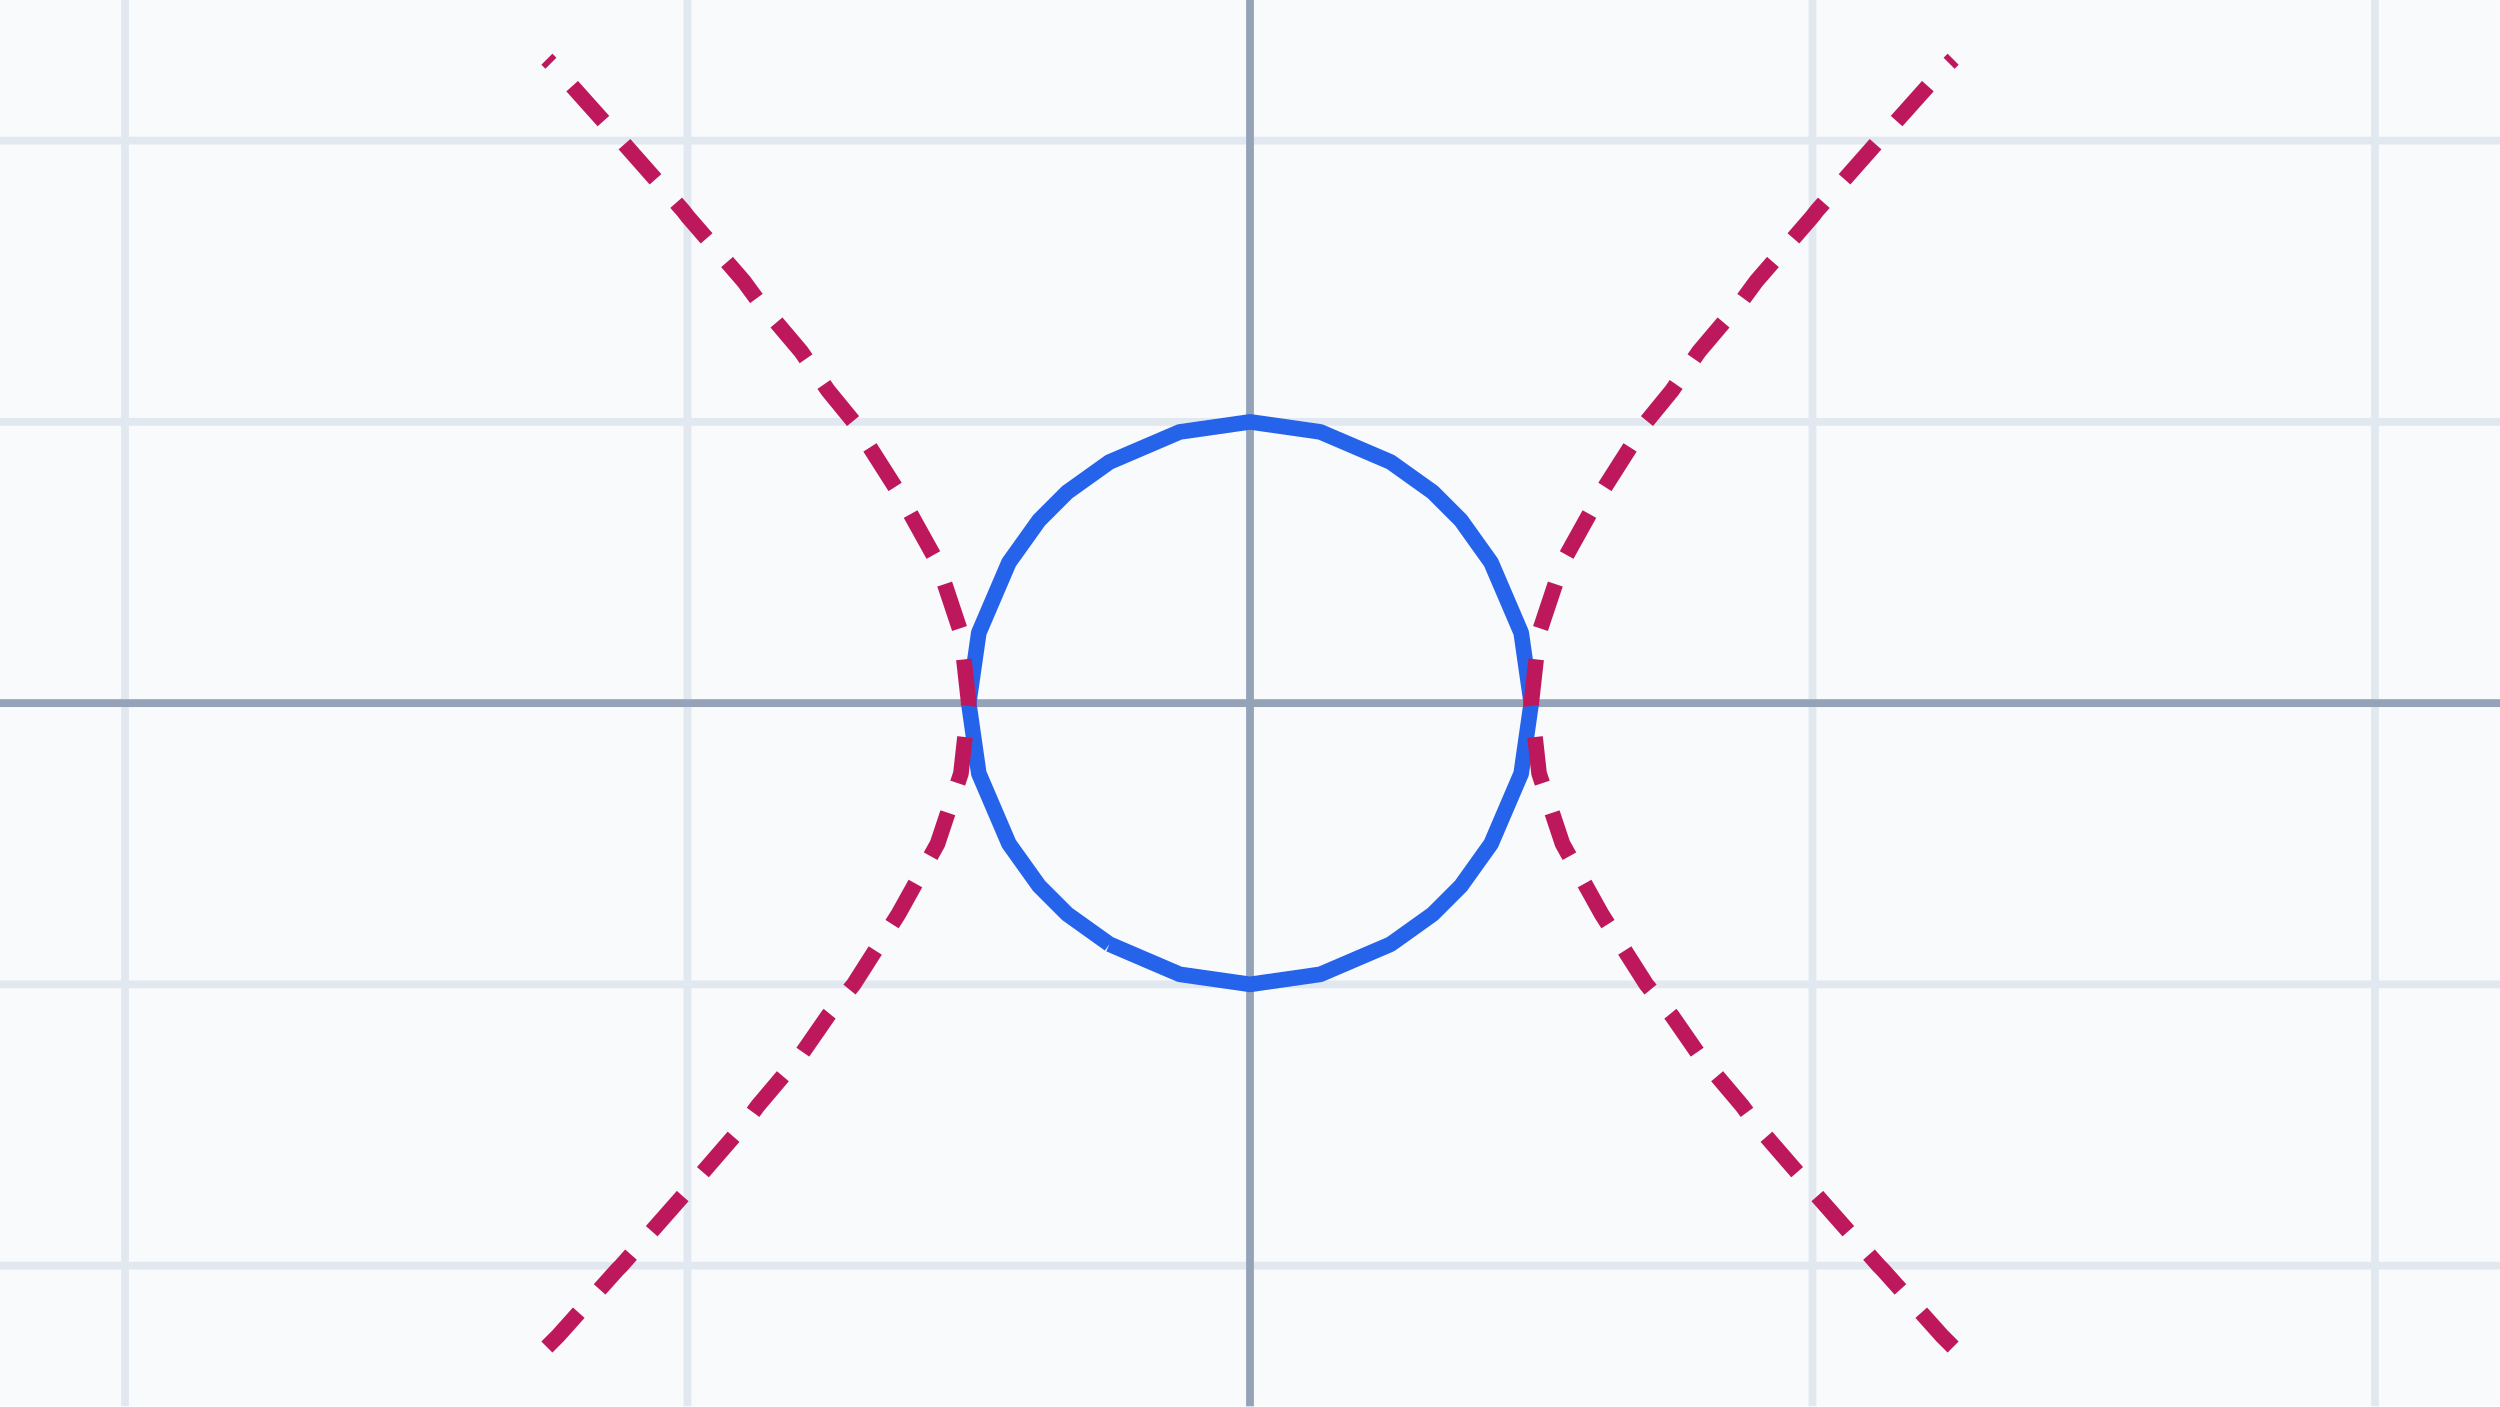
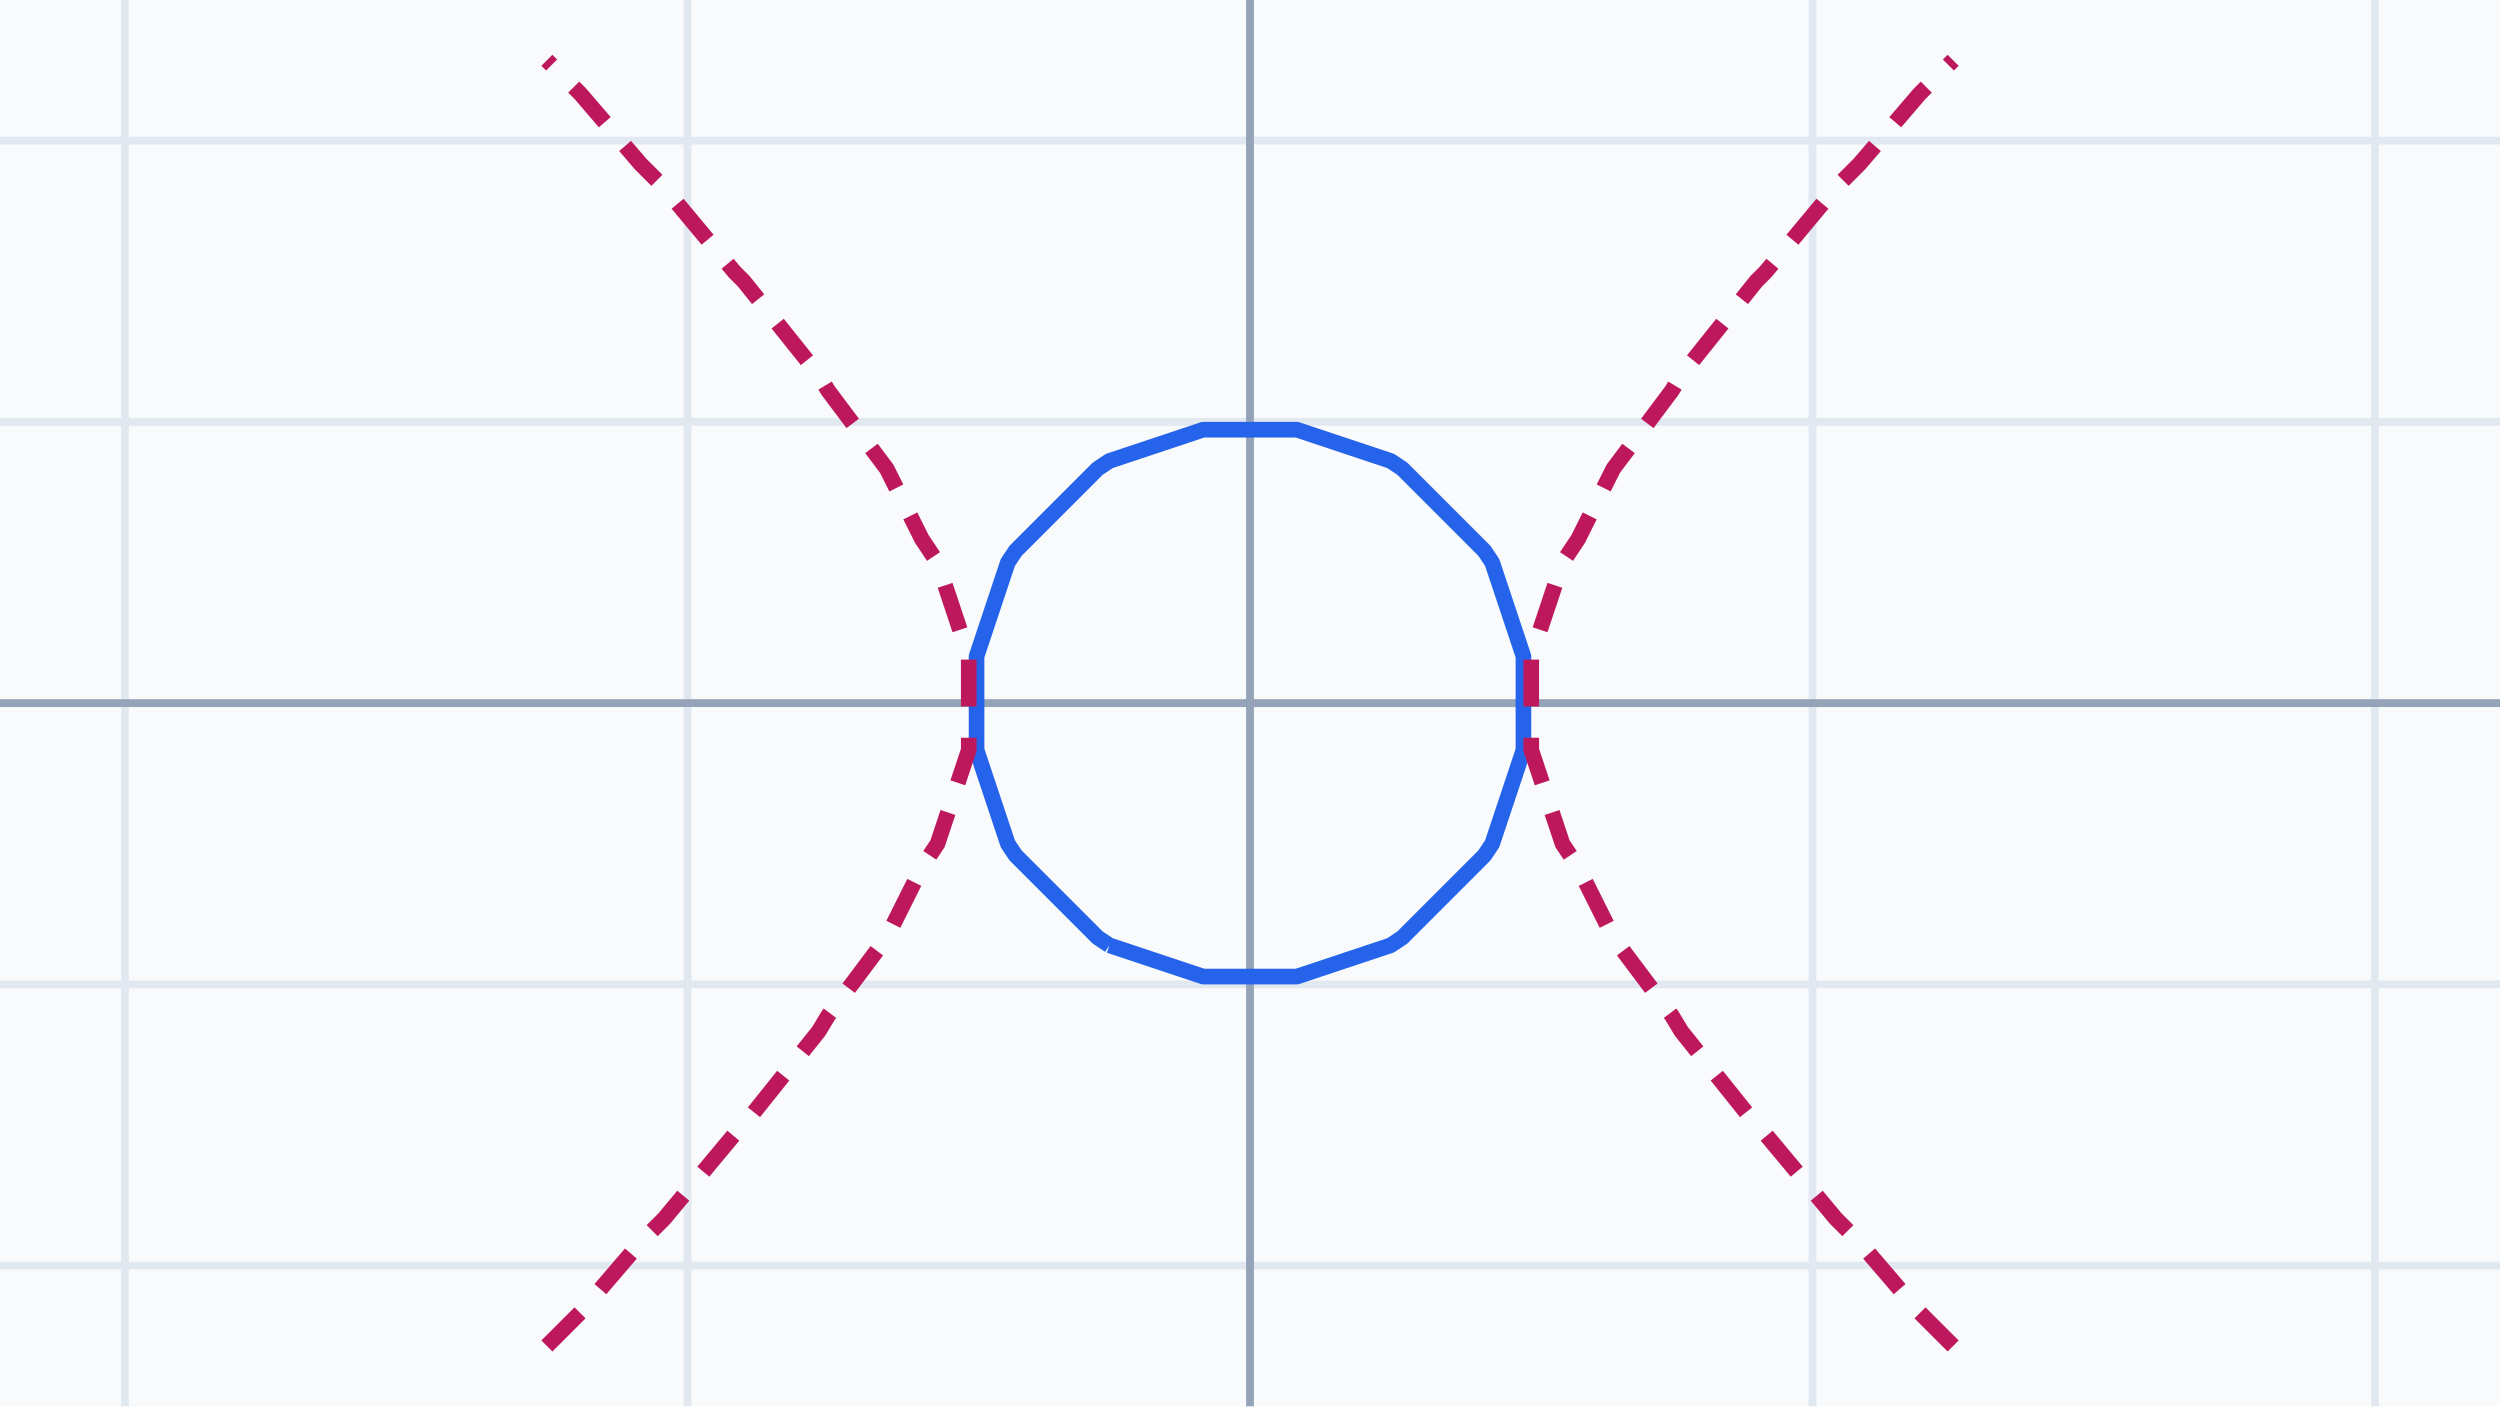
<svg xmlns="http://www.w3.org/2000/svg" width="320" height="180" viewBox="0 0 320 180" role="img">
  <defs>
    <clipPath id="plot">
      <rect width="320" height="180" />
    </clipPath>
  </defs>
  <rect width="320" height="180" fill="#f8fafc" />
  <g clip-path="url(#plot)">
    <line x1="16" y1="0" x2="16" y2="180" stroke="#e2e8f0" />
    <line x1="88" y1="0" x2="88" y2="180" stroke="#e2e8f0" />
    <line x1="160" y1="0" x2="160" y2="180" stroke="#e2e8f0" />
    <line x1="232" y1="0" x2="232" y2="180" stroke="#e2e8f0" />
    <line x1="304" y1="0" x2="304" y2="180" stroke="#e2e8f0" />
    <line x1="0" y1="162" x2="320" y2="162" stroke="#e2e8f0" />
    <line x1="0" y1="126" x2="320" y2="126" stroke="#e2e8f0" />
    <line x1="0" y1="90" x2="320" y2="90" stroke="#e2e8f0" />
    <line x1="0" y1="54" x2="320" y2="54" stroke="#e2e8f0" />
    <line x1="0" y1="18" x2="320" y2="18" stroke="#e2e8f0" />
    <line x1="0" y1="90" x2="320" y2="90" stroke="#94a3b8" />
    <line x1="160" y1="0" x2="160" y2="180" stroke="#94a3b8" />
-     <path d="M142,120.857 L136.6,117 L133,113.4 L129.143,108 L125.286,99 L124,90 L125.286,81 L129.143,72 L133,66.6 L136.6,63 L142,59.143 L151,55.286 L160,54 L169,55.286 L178,59.143 L183.4,63 L187,66.6 L190.857,72 L194.714,81 L196,90 L194.714,99 L190.857,108 L187,113.4 L183.4,117 L178,120.857 L169,124.714 L160,126 L151,124.714 L142,120.857" fill="none" stroke="#2563eb" stroke-width="2" stroke-linejoin="round" />
-     <path d="M70,172.421 L71.421,171 L79,162.529 L79.529,162 L87.471,153 L88,152.308 L95.2,144 L97,141.545 L102.538,135 L106,130 L109.273,126 L115,117 L115,117 L120,108 L123,99 L124,90 L124,90 L124,90 L123,81 L120,72 L115,63 L115,63 L109.273,54 L106,50 L102.538,45 L97,38.455 L95.2,36 L88,27.692 L87.471,27 L79.529,18 L79,17.471 L71.421,9 L70,7.579 M250,172.421 L248.579,171 L241,162.529 L240.471,162 L232.529,153 L232,152.308 L224.8,144 L223,141.545 L217.462,135 L214,130 L210.727,126 L205,117 L205,117 L200,108 L197,99 L196,90 L196,90 L196,90 L197,81 L200,72 L205,63 L205,63 L210.727,54 L214,50 L217.462,45 L223,38.455 L224.8,36 L232,27.692 L232.529,27 L240.471,18 L241,17.471 L248.579,9 L250,7.579" fill="none" stroke="#be185d" stroke-width="2" stroke-linejoin="round" stroke-dasharray="6 4" />
+     <path d="M142,121 L140.5,120 L130,109.5 L129,108 L125,96 L125,84 L129,72 L130,70.5 L140.5,60 L142,59 L154,55 L166,55 L178,59 L179.5,60 L190,70.5 L191,72 L195,84 L195,96 L191,108 L190,109.5 L179.5,120 L178,121 L166,125 L154,125 L142,121" fill="none" stroke="#2563eb" stroke-width="2" stroke-linejoin="round" />
+     <path d="M70,172.286 L74.286,168 L82,159 L85,156 L94,145.2 L95.2,144 L104.8,132 L106,130 L113.5,120 L118,111 L120,108 L124,96 L124,84 L120,72 L118,69 L113.5,60 L106,50 L104.8,48 L95.2,36 L94,34.8 L85,24 L82,21 L74.286,12 L70,7.714 M250,172.286 L245.714,168 L238,159 L235,156 L226,145.2 L224.8,144 L215.2,132 L214,130 L206.5,120 L202,111 L200,108 L196,96 L196,84 L200,72 L202,69 L206.5,60 L214,50 L215.2,48 L224.8,36 L226,34.8 L235,24 L238,21 L245.714,12 L250,7.714" fill="none" stroke="#be185d" stroke-width="2" stroke-linejoin="round" stroke-dasharray="6 4" />
  </g>
</svg>
